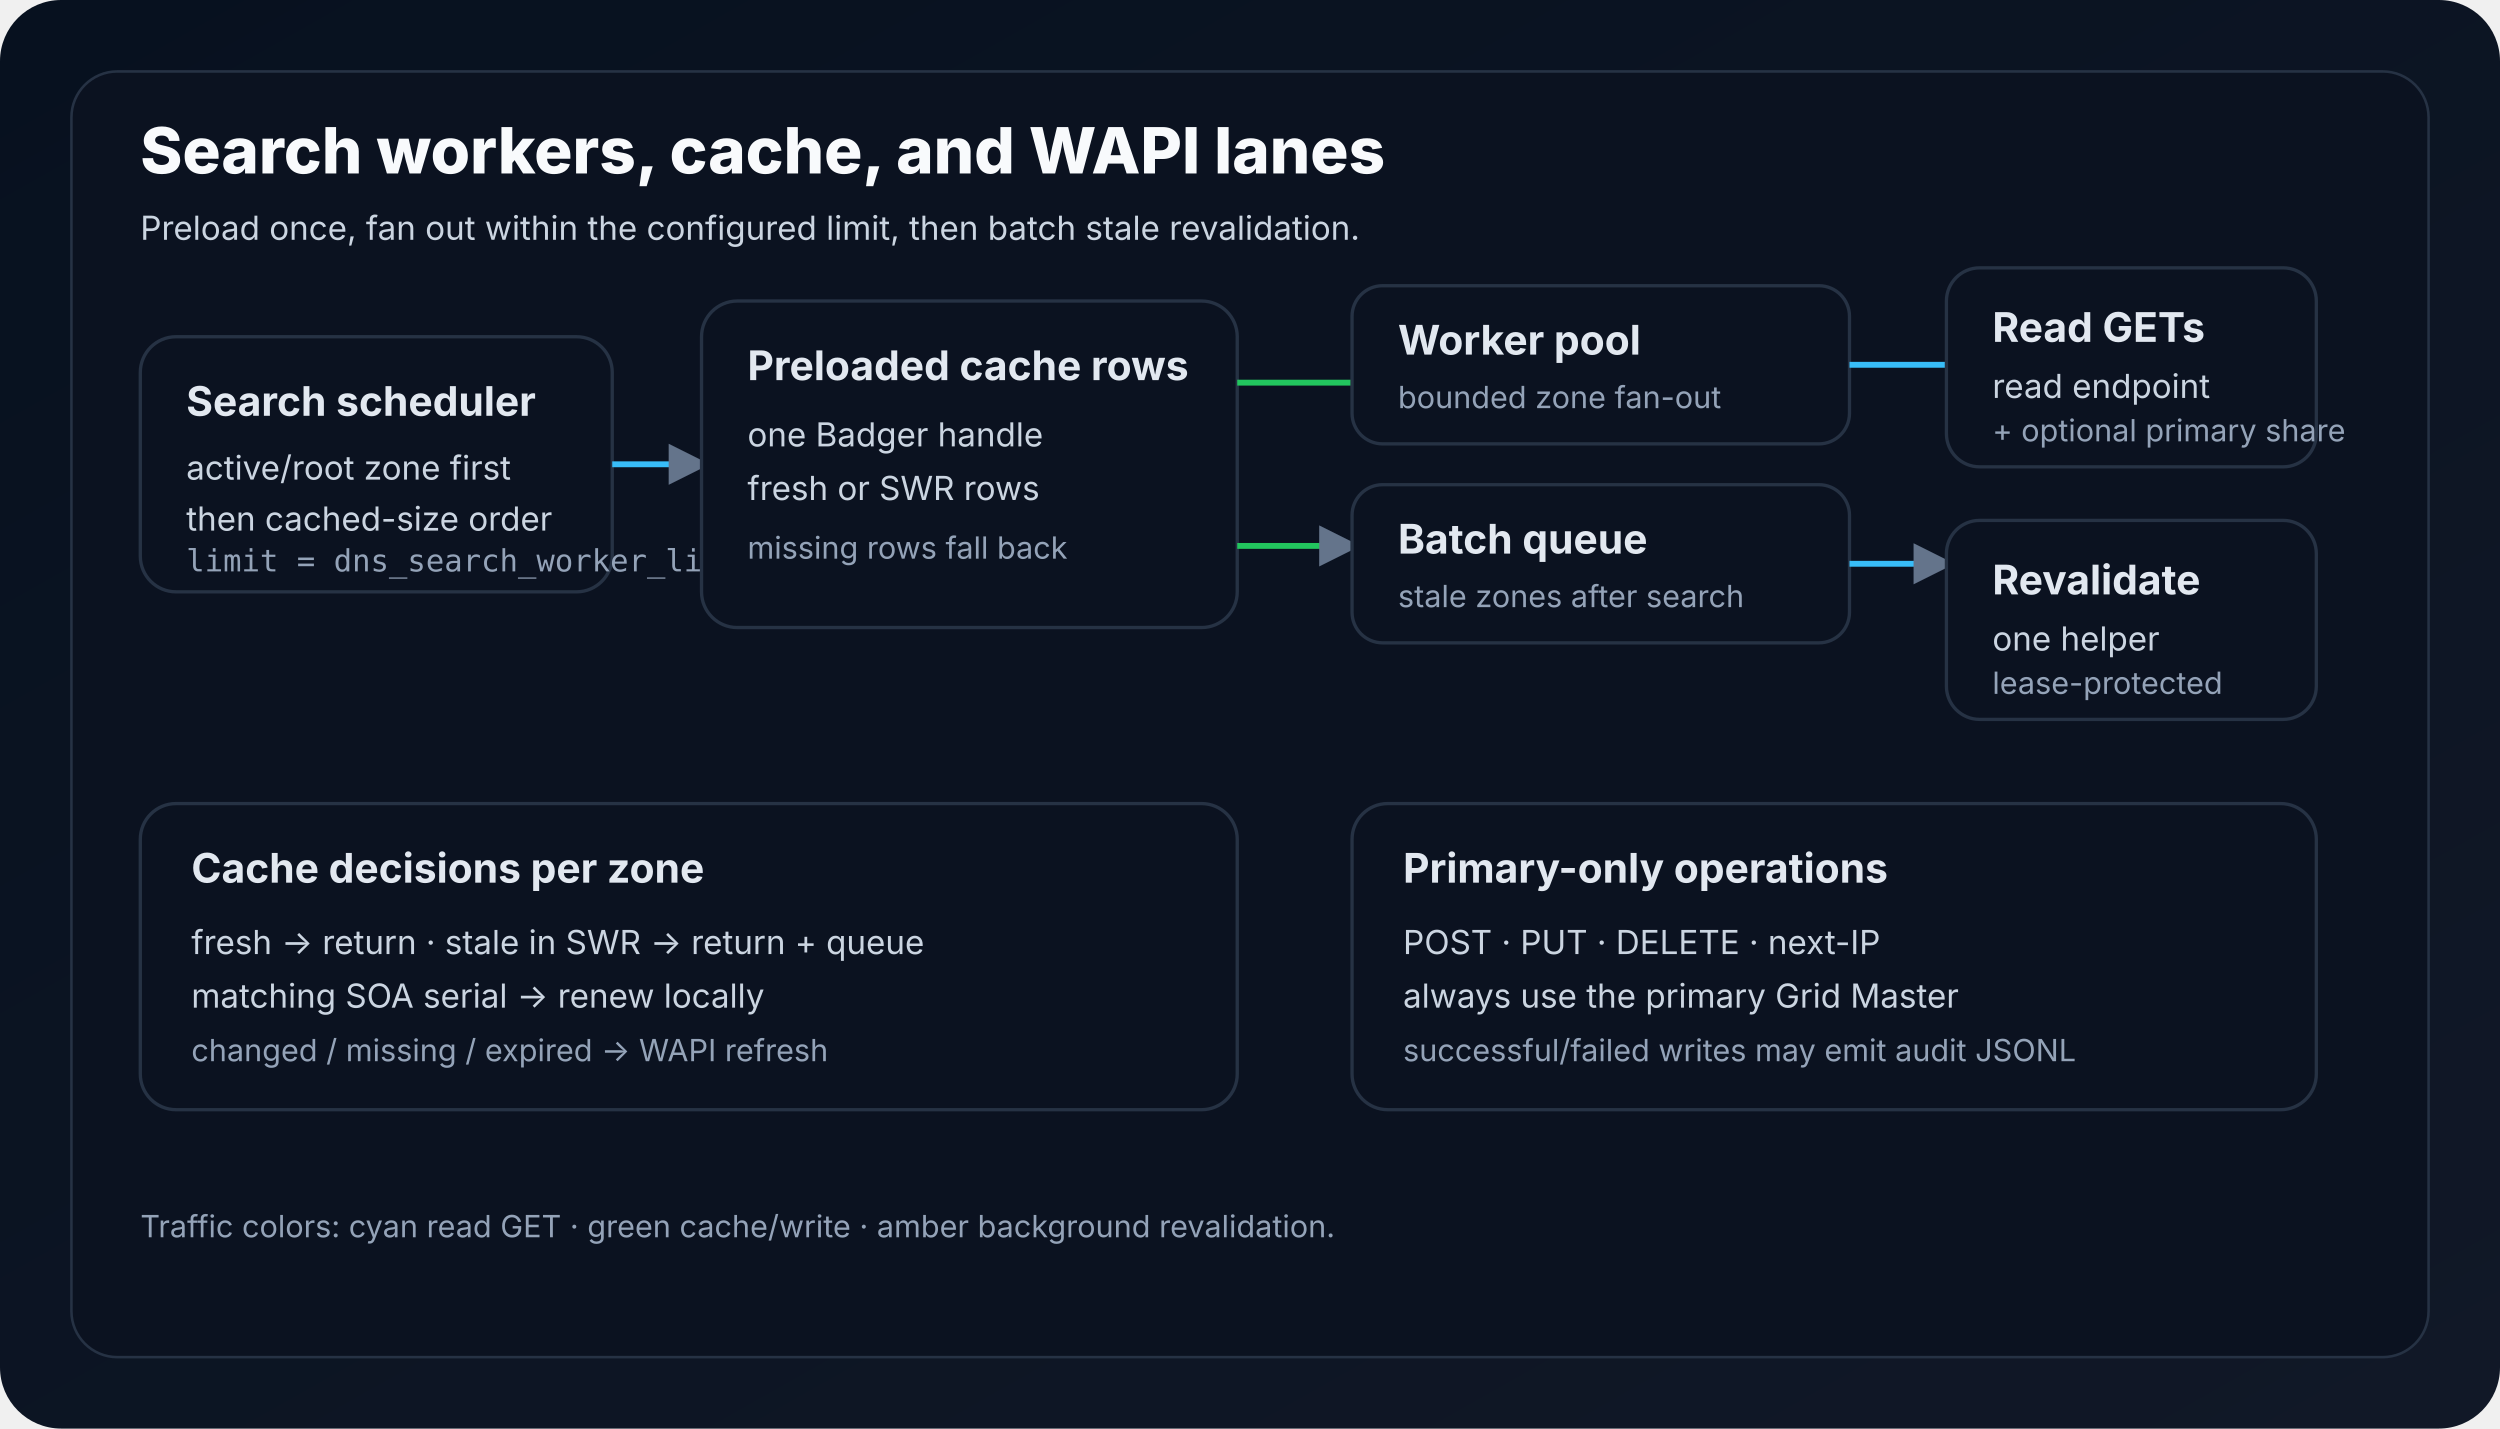
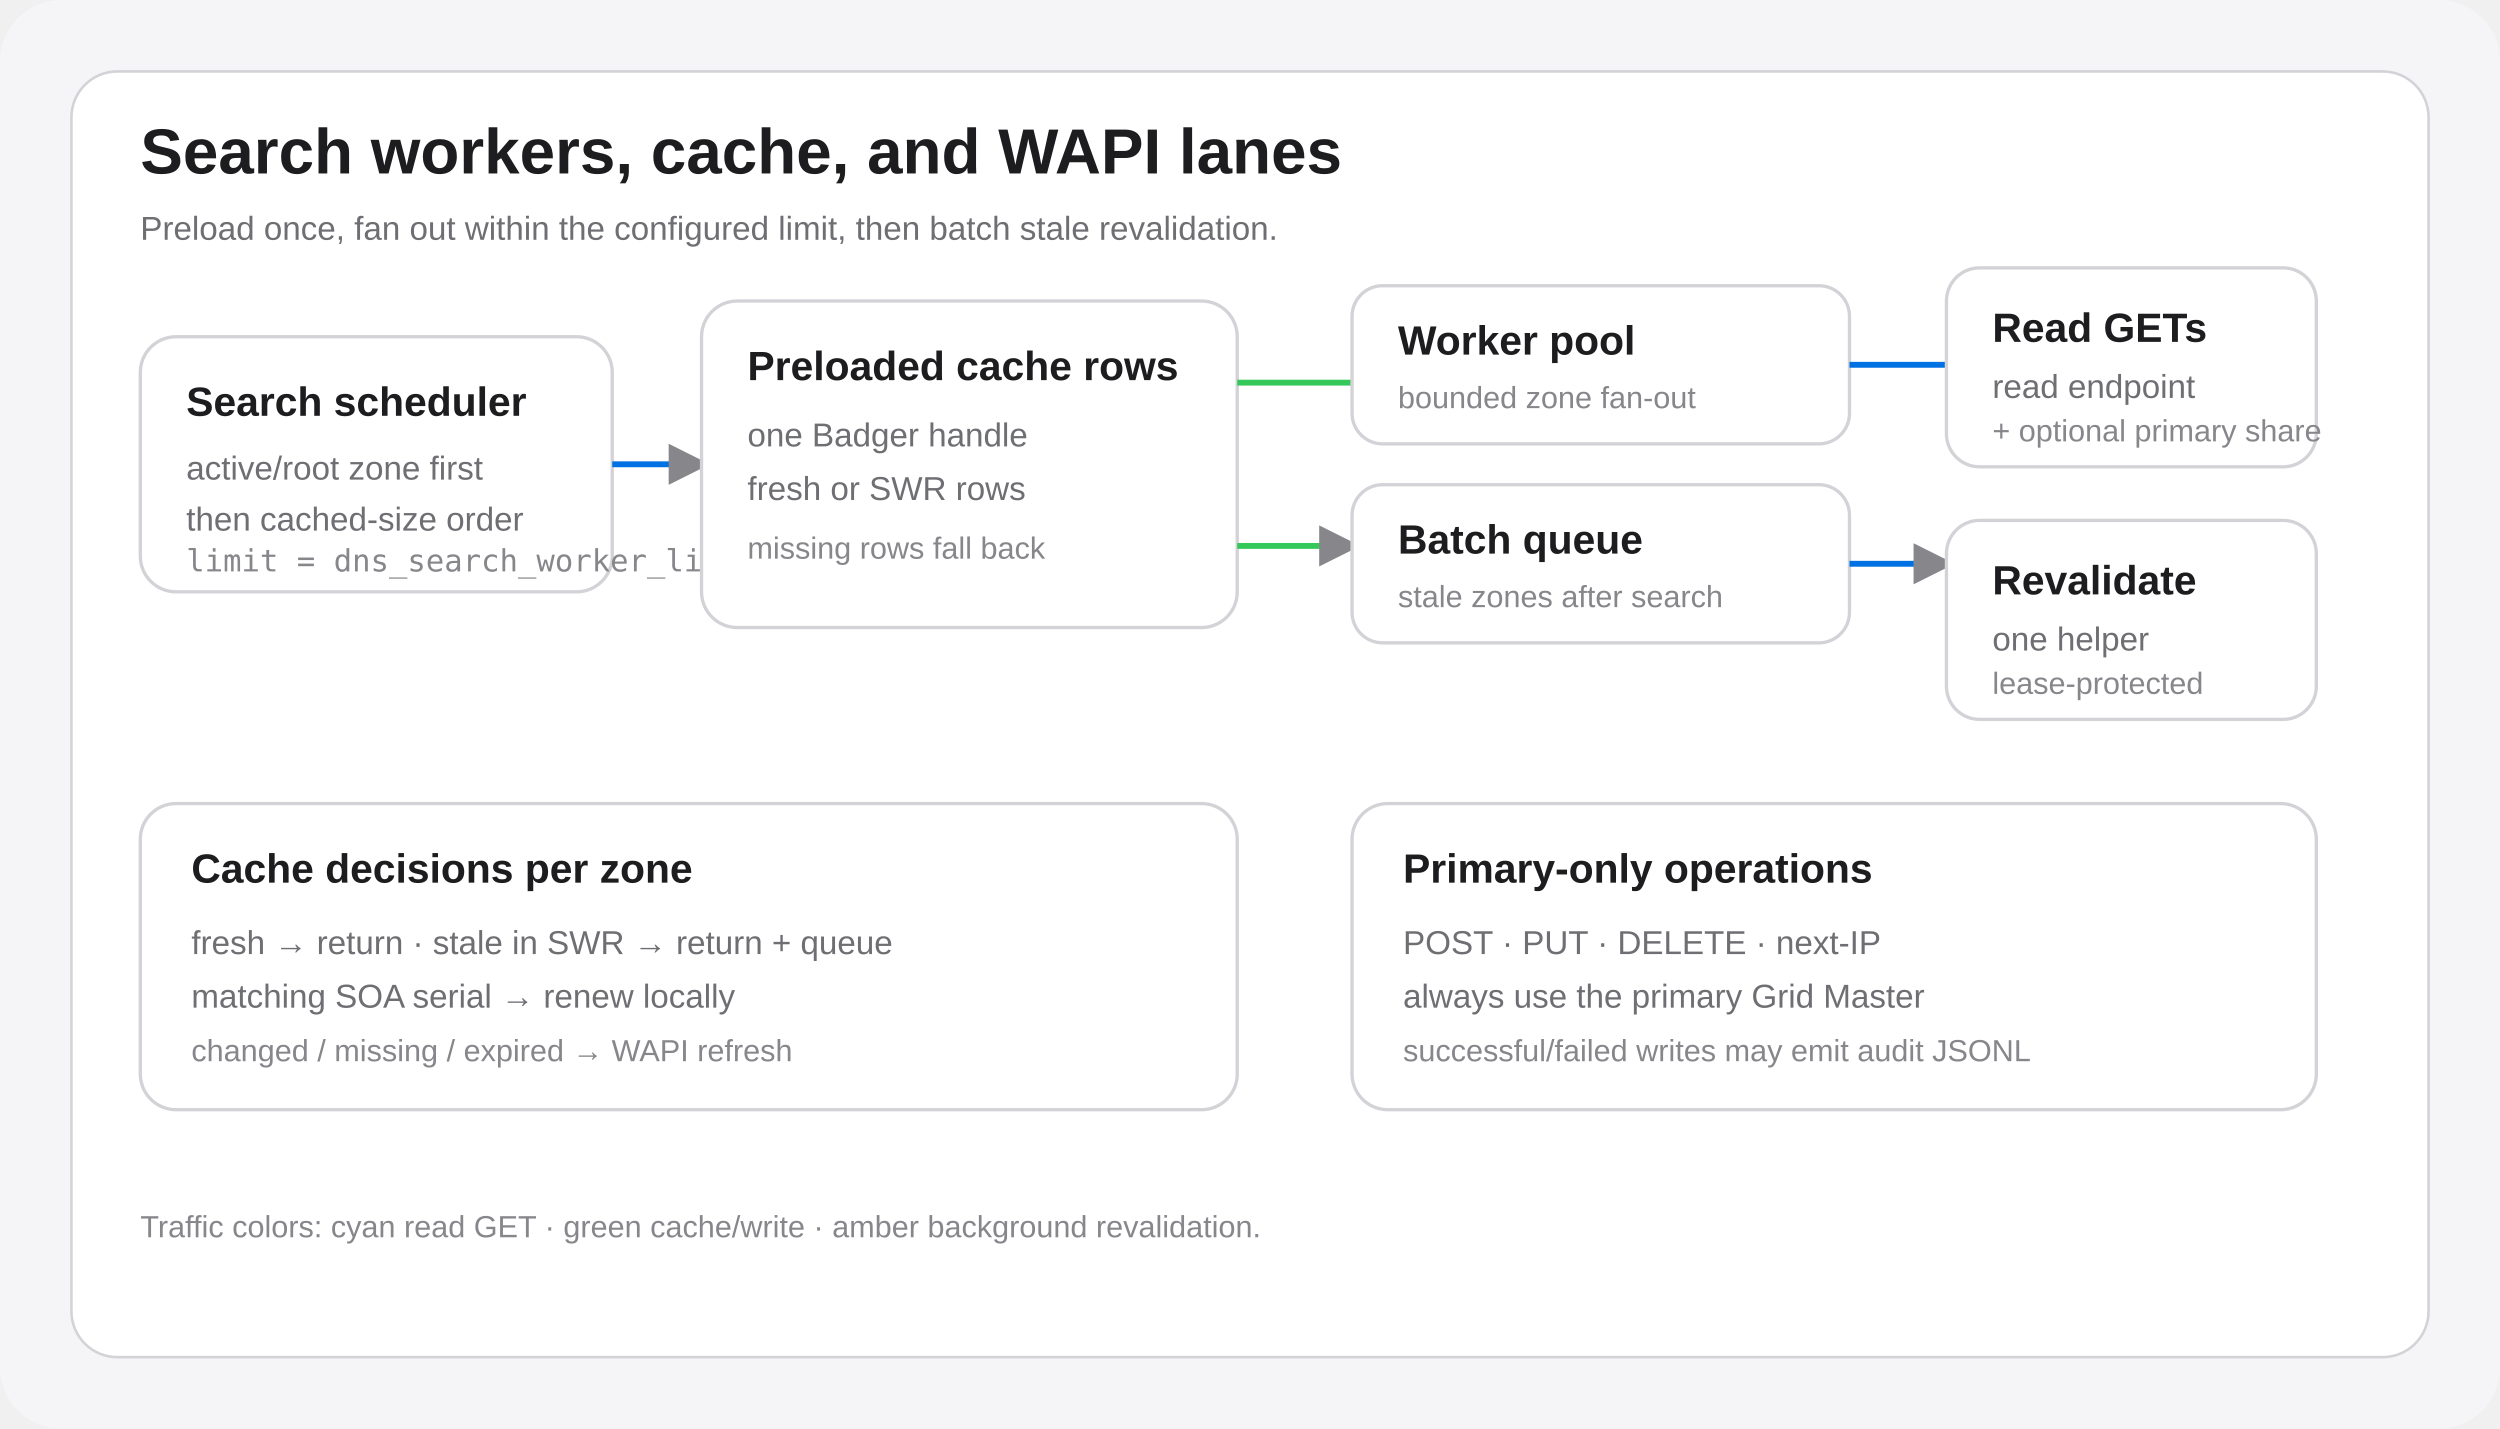
<svg xmlns="http://www.w3.org/2000/svg" width="980" height="560" viewBox="0 0 980 560" role="img" aria-labelledby="title desc">
  <defs>
    <linearGradient id="bg" x1="0" y1="0" x2="1" y2="1">
      <stop stop-color="#07111f" />
-       <stop offset="1" stop-color="#111827" />
+       <stop offset="1" stop-color="#f5f5f7" />
    </linearGradient>
    <marker id="a" viewBox="0 0 10 10" refX="8" refY="5" markerWidth="7" markerHeight="7" orient="auto">
-       <path d="M0 0 10 5 0 10z" fill="#64748b" />
+       <path d="M0 0 10 5 0 10z" fill="#86868b" />
    </marker>
-     <style>text{font-family:-apple-system,BlinkMacSystemFont,"Segoe UI",sans-serif}.mono{font-family:ui-monospace,SFMono-Regular,Menlo,Consolas,monospace}.h{fill:#f8fafc;font-size:25px;font-weight:800}.l{fill:#e2e8f0;font-size:16px;font-weight:700}.b{fill:#cbd5e1;font-size:13px}.s{fill:#94a3b8;font-size:12px}.card{fill:#0b1220;stroke:#263244;stroke-width:1.3}.line{fill:none;stroke-width:2.3;marker-end:url(#a)}</style>
+     <style>text{font-family:-apple-system,BlinkMacSystemFont,"SF Pro Display","SF Pro Text","Helvetica Neue",Arial,sans-serif}.mono{font-family:ui-monospace,SFMono-Regular,Menlo,Consolas,monospace}.h{fill:#1d1d1f;font-size:25px;font-weight:800}.l{fill:#1d1d1f;font-size:16px;font-weight:700}.b{fill:#6e6e73;font-size:13px}.s{fill:#86868b;font-size:12px}.card{fill:#ffffff;stroke:#d2d2d7;stroke-width:1.3}.line{fill:none;stroke-width:2.3;marker-end:url(#a)}</style>
  </defs>
-   <rect width="980" height="560" rx="24" fill="url(#bg)" />
-   <rect x="28" y="28" width="924" height="504" rx="18" fill="#0b1220" stroke="#263244" />
+   <rect width="980" height="560" rx="24" fill="#f5f5f7" />
+   <rect x="28" y="28" width="924" height="504" rx="18" fill="#ffffff" stroke="#d2d2d7" />
  <text x="55" y="68" class="h">Search workers, cache, and WAPI lanes</text>
  <text x="55" y="94" class="b">Preload once, fan out within the configured limit, then batch stale revalidation.</text>
  <g transform="translate(55 132)">
-     <rect width="185" height="100" rx="14" class="card" stroke="#38bdf8" />
+     <rect width="185" height="100" rx="14" class="card" stroke="#0071e3" />
    <text x="18" y="31" class="l">Search scheduler</text>
    <text x="18" y="56" class="b">active/root zone first</text>
    <text x="18" y="76" class="b">then cached-size order</text>
    <text x="18" y="92" class="s mono">limit = dns_search_worker_limit</text>
  </g>
-   <path d="M240 182h35" class="line" stroke="#38bdf8" />
+   <path d="M240 182h35" class="line" stroke="#0071e3" />
  <g transform="translate(275 118)">
-     <rect width="210" height="128" rx="14" class="card" stroke="#22c55e" />
+     <rect width="210" height="128" rx="14" class="card" stroke="#34c759" />
    <text x="18" y="31" class="l">Preloaded cache rows</text>
    <text x="18" y="57" class="b">one Badger handle</text>
    <text x="18" y="78" class="b">fresh or SWR rows</text>
    <text x="18" y="101" class="s">missing rows fall back</text>
  </g>
-   <path d="M485 150h45M485 214h45" class="line" stroke="#22c55e" />
+   <path d="M485 150h45M485 214h45" class="line" stroke="#34c759" />
  <g transform="translate(530 112)">
-     <rect width="195" height="62" rx="12" class="card" stroke="#22c55e" />
+     <rect width="195" height="62" rx="12" class="card" stroke="#34c759" />
    <text x="18" y="27" class="l">Worker pool</text>
    <text x="18" y="48" class="s">bounded zone fan-out</text>
  </g>
  <g transform="translate(530 190)">
-     <rect width="195" height="62" rx="12" class="card" stroke="#fbbf24" />
+     <rect width="195" height="62" rx="12" class="card" stroke="#ff9f0a" />
    <text x="18" y="27" class="l">Batch queue</text>
    <text x="18" y="48" class="s">stale zones after search</text>
  </g>
-   <path d="M725 143h38M725 221h38" class="line" stroke="#38bdf8" />
+   <path d="M725 143h38M725 221h38" class="line" stroke="#0071e3" />
  <g transform="translate(763 105)">
-     <rect width="145" height="78" rx="13" class="card" stroke="#38bdf8" />
+     <rect width="145" height="78" rx="13" class="card" stroke="#0071e3" />
    <text x="18" y="29" class="l">Read GETs</text>
    <text x="18" y="51" class="b">read endpoint</text>
    <text x="18" y="68" class="s">+ optional primary share</text>
  </g>
  <g transform="translate(763 204)">
-     <rect width="145" height="78" rx="13" class="card" stroke="#fbbf24" />
+     <rect width="145" height="78" rx="13" class="card" stroke="#ff9f0a" />
    <text x="18" y="29" class="l">Revalidate</text>
    <text x="18" y="51" class="b">one helper</text>
    <text x="18" y="68" class="s">lease-protected</text>
  </g>
  <g transform="translate(55 315)">
-     <rect width="430" height="120" rx="14" class="card" stroke="#22c55e" />
+     <rect width="430" height="120" rx="14" class="card" stroke="#34c759" />
    <text x="20" y="31" class="l">Cache decisions per zone</text>
    <text x="20" y="59" class="b">fresh → return · stale in SWR → return + queue</text>
    <text x="20" y="80" class="b">matching SOA serial → renew locally</text>
    <text x="20" y="101" class="s">changed / missing / expired → WAPI refresh</text>
  </g>
  <g transform="translate(530 315)">
-     <rect width="378" height="120" rx="14" class="card" stroke="#22c55e" />
+     <rect width="378" height="120" rx="14" class="card" stroke="#34c759" />
    <text x="20" y="31" class="l">Primary-only operations</text>
    <text x="20" y="59" class="b">POST · PUT · DELETE · next-IP</text>
    <text x="20" y="80" class="b">always use the primary Grid Master</text>
    <text x="20" y="101" class="s">successful/failed writes may emit audit JSONL</text>
  </g>
  <text x="55" y="485" class="s">Traffic colors: cyan read GET · green cache/write · amber background revalidation.</text>
</svg>
